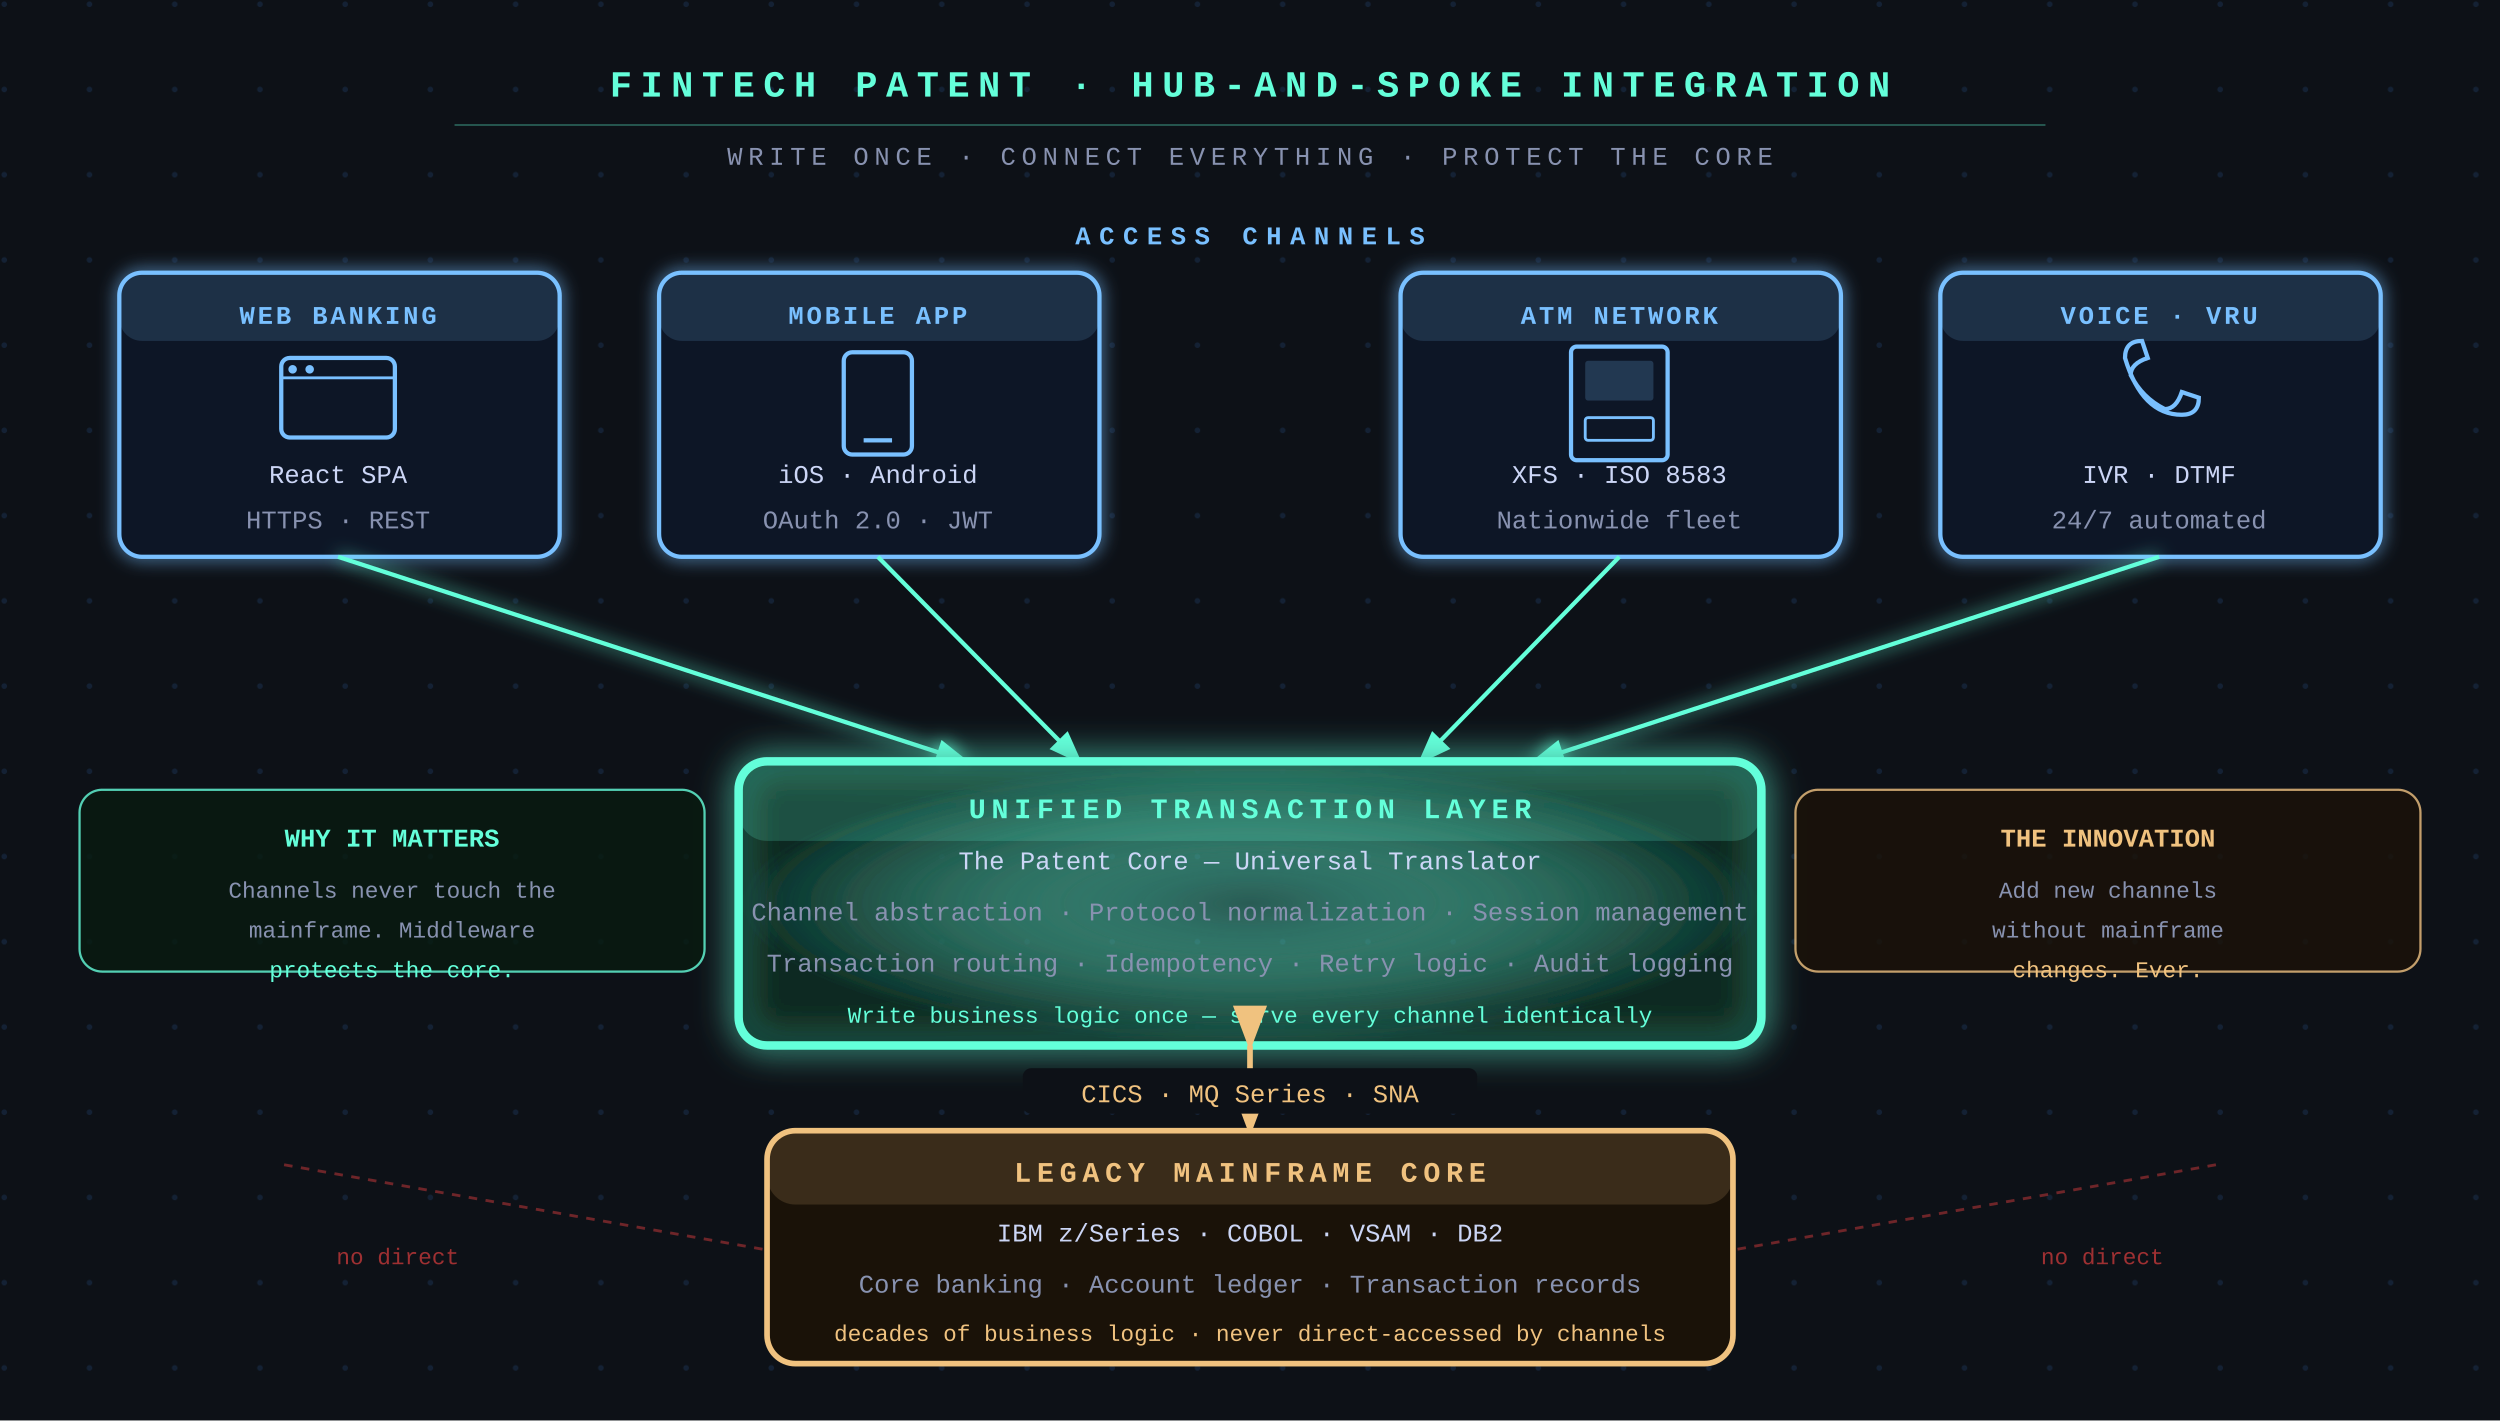
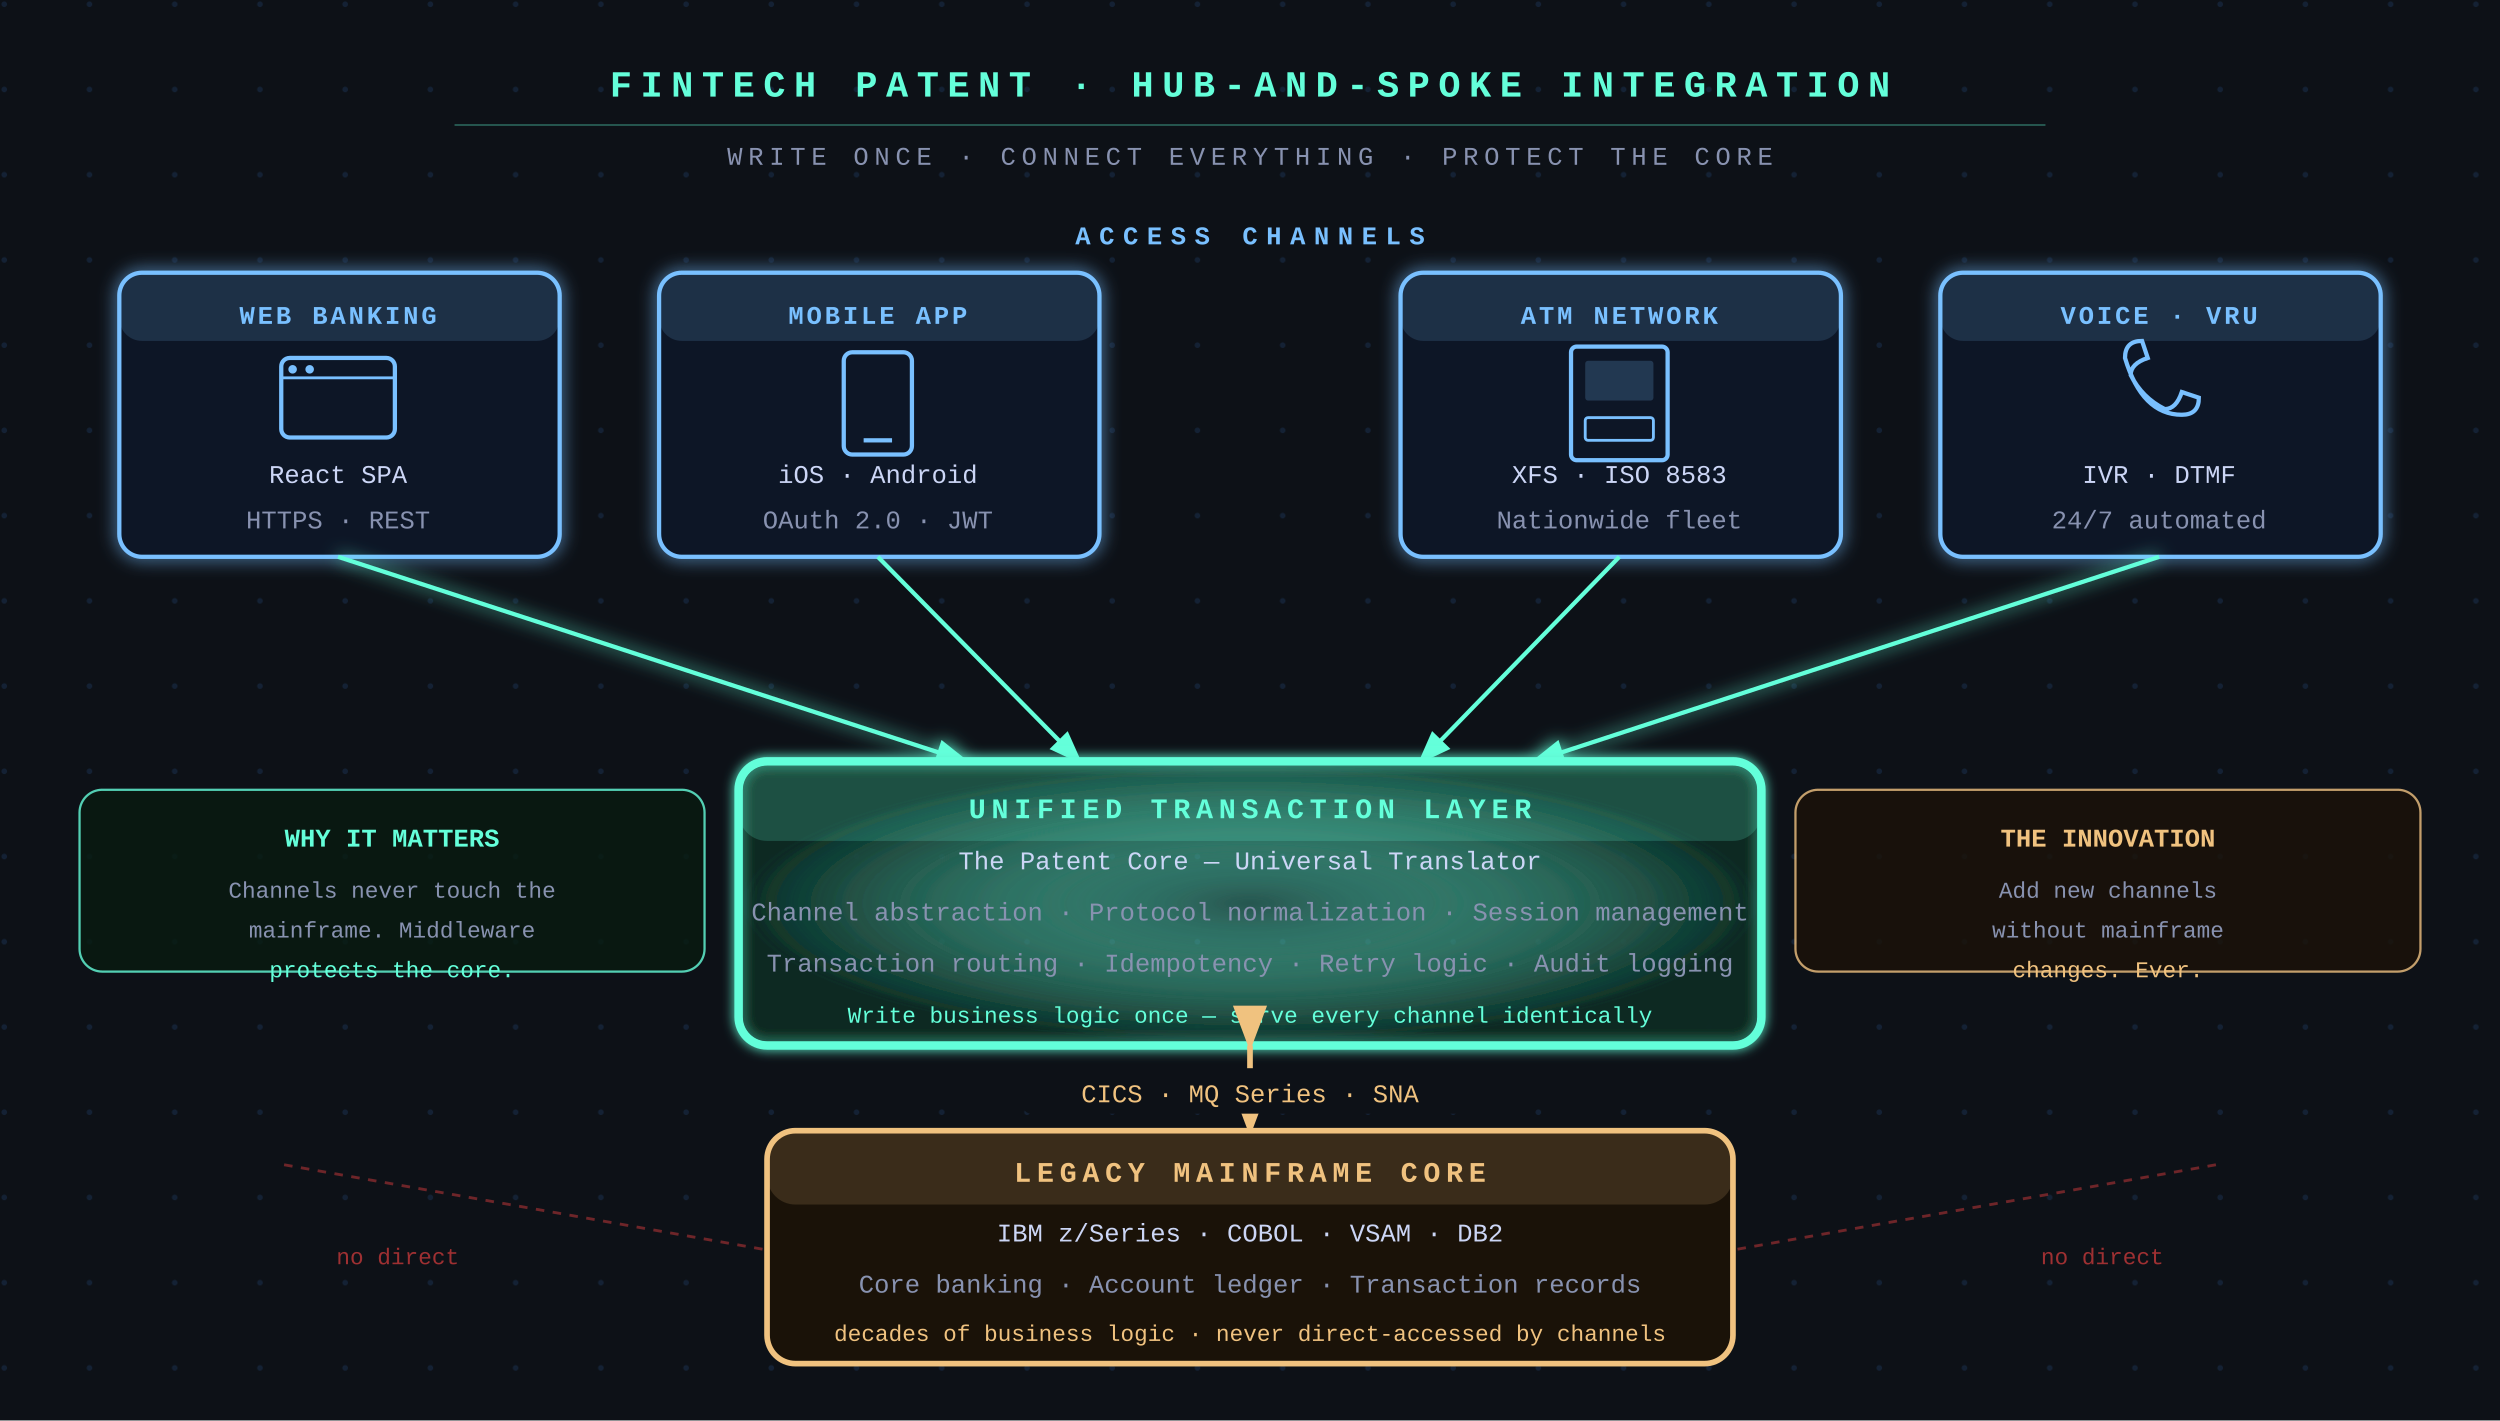
<svg xmlns="http://www.w3.org/2000/svg" viewBox="0 0 880 500" width="880" height="500" font-family="'Courier New', Courier, monospace">
  <defs>
    <pattern id="dots" x="0" y="0" width="30" height="30" patternUnits="userSpaceOnUse">
      <circle cx="1.5" cy="1.5" r="1" fill="#1e3a5f" opacity="0.4" />
    </pattern>
    <marker id="arr-teal" markerWidth="8" markerHeight="8" refX="7" refY="3" orient="auto" markerUnits="strokeWidth">
      <path d="M0,0 L0,6 L8,3 z" fill="#64ffda" />
    </marker>
    <marker id="arr-gold" markerWidth="8" markerHeight="8" refX="7" refY="3" orient="auto" markerUnits="strokeWidth">
      <path d="M0,0 L0,6 L8,3 z" fill="#f0c27f" />
    </marker>
    <marker id="arr-gold-rev" markerWidth="8" markerHeight="8" refX="1" refY="3" orient="auto-start-reverse" markerUnits="strokeWidth">
      <path d="M0,3 L8,0 L8,6 z" fill="#f0c27f" />
    </marker>
    <filter id="glow-patent" x="-35%" y="-35%" width="170%" height="170%">
-       <feGaussianBlur stdDeviation="6" result="blur" />
+       <feGaussianBlur stdDeviation="2" result="blur" />
      <feMerge>
        <feMergeNode in="blur" />
        <feMergeNode in="SourceGraphic" />
      </feMerge>
    </filter>
    <filter id="glow-subtle" x="-20%" y="-20%" width="140%" height="140%">
      <feGaussianBlur stdDeviation="3" result="blur" />
      <feMerge>
        <feMergeNode in="blur" />
        <feMergeNode in="SourceGraphic" />
      </feMerge>
    </filter>
    <radialGradient id="mw-grad" cx="50%" cy="50%" r="50%">
      <stop offset="0%" stop-color="#64ffda" stop-opacity="0.15" />
      <stop offset="100%" stop-color="#0d2a22" stop-opacity="0.8" />
    </radialGradient>
  </defs>
  <rect width="880" height="500" fill="#0d1117" />
  <rect width="880" height="500" fill="url(#dots)" />
  <text x="440" y="34" text-anchor="middle" font-size="13" font-weight="bold" fill="#64ffda" letter-spacing="3">FINTECH PATENT · HUB-AND-SPOKE INTEGRATION</text>
  <line x1="160" y1="44" x2="720" y2="44" stroke="#64ffda" stroke-width="0.5" opacity="0.4" />
  <text x="440" y="58" text-anchor="middle" font-size="9" fill="#8892b0" letter-spacing="2">WRITE ONCE · CONNECT EVERYTHING · PROTECT THE CORE</text>
  <text x="440" y="86" text-anchor="middle" font-size="9" fill="#79c0ff" letter-spacing="3" font-weight="bold">ACCESS CHANNELS</text>
  <rect x="42" y="96" width="155" height="100" rx="8" fill="#0a1628" stroke="#79c0ff" stroke-width="1.5" filter="url(#glow-subtle)" />
  <rect x="42" y="96" width="155" height="24" rx="8" fill="#79c0ff" opacity="0.15" />
  <text x="119" y="114" text-anchor="middle" font-size="9" fill="#79c0ff" letter-spacing="1" font-weight="bold">WEB BANKING</text>
  <rect x="99" y="126" rx="3" width="40" height="28" fill="none" stroke="#79c0ff" stroke-width="1.5" />
  <line x1="99" y1="133" x2="139" y2="133" stroke="#79c0ff" stroke-width="1" />
  <circle cx="103" cy="130" r="1.5" fill="#79c0ff" />
  <circle cx="109" cy="130" r="1.5" fill="#79c0ff" />
  <text x="119" y="170" text-anchor="middle" font-size="9" fill="#ccd6f6">React SPA</text>
  <text x="119" y="186" text-anchor="middle" font-size="9" fill="#8892b0">HTTPS · REST</text>
  <rect x="232" y="96" width="155" height="100" rx="8" fill="#0a1628" stroke="#79c0ff" stroke-width="1.5" filter="url(#glow-subtle)" />
  <rect x="232" y="96" width="155" height="24" rx="8" fill="#79c0ff" opacity="0.15" />
  <text x="309" y="114" text-anchor="middle" font-size="9" fill="#79c0ff" letter-spacing="1" font-weight="bold">MOBILE APP</text>
  <rect x="297" y="124" rx="3" width="24" height="36" fill="none" stroke="#79c0ff" stroke-width="1.5" />
  <line x1="304" y1="155" x2="314" y2="155" stroke="#79c0ff" stroke-width="1.5" />
  <text x="309" y="170" text-anchor="middle" font-size="9" fill="#ccd6f6">iOS · Android</text>
  <text x="309" y="186" text-anchor="middle" font-size="9" fill="#8892b0">OAuth 2.0 · JWT</text>
  <rect x="493" y="96" width="155" height="100" rx="8" fill="#0a1628" stroke="#79c0ff" stroke-width="1.5" filter="url(#glow-subtle)" />
  <rect x="493" y="96" width="155" height="24" rx="8" fill="#79c0ff" opacity="0.15" />
  <text x="570" y="114" text-anchor="middle" font-size="9" fill="#79c0ff" letter-spacing="1" font-weight="bold">ATM NETWORK</text>
  <rect x="553" y="122" rx="2" width="34" height="40" fill="none" stroke="#79c0ff" stroke-width="1.5" />
  <rect x="558" y="127" rx="1" width="24" height="14" fill="#79c0ff" opacity="0.2" />
  <rect x="558" y="147" rx="1" width="24" height="8" fill="none" stroke="#79c0ff" stroke-width="1" />
  <text x="570" y="170" text-anchor="middle" font-size="9" fill="#ccd6f6">XFS · ISO 8583</text>
  <text x="570" y="186" text-anchor="middle" font-size="9" fill="#8892b0">Nationwide fleet</text>
  <rect x="683" y="96" width="155" height="100" rx="8" fill="#0a1628" stroke="#79c0ff" stroke-width="1.5" filter="url(#glow-subtle)" />
  <rect x="683" y="96" width="155" height="24" rx="8" fill="#79c0ff" opacity="0.15" />
  <text x="760" y="114" text-anchor="middle" font-size="9" fill="#79c0ff" letter-spacing="1" font-weight="bold">VOICE · VRU</text>
  <path d="M748,126 Q748,120 754,120 L756,126 Q750,128 750,132 Q754,140 762,144 Q766,144 768,138 L774,140 Q774,146 768,146 Q754,146 748,126 Z" fill="none" stroke="#79c0ff" stroke-width="1.5" />
  <text x="760" y="170" text-anchor="middle" font-size="9" fill="#ccd6f6">IVR · DTMF</text>
  <text x="760" y="186" text-anchor="middle" font-size="9" fill="#8892b0">24/7 automated</text>
  <line x1="119" y1="196" x2="340" y2="268" stroke="#64ffda" stroke-width="1.5" marker-end="url(#arr-teal)" filter="url(#glow-subtle)" />
  <line x1="309" y1="196" x2="380" y2="268" stroke="#64ffda" stroke-width="1.5" marker-end="url(#arr-teal)" />
  <line x1="570" y1="196" x2="500" y2="268" stroke="#64ffda" stroke-width="1.5" marker-end="url(#arr-teal)" />
  <line x1="760" y1="196" x2="540" y2="268" stroke="#64ffda" stroke-width="1.5" marker-end="url(#arr-teal)" filter="url(#glow-subtle)" />
  <rect x="260" y="268" width="360" height="100" rx="10" fill="url(#mw-grad)" stroke="#64ffda" stroke-width="3" filter="url(#glow-patent)" />
  <rect x="260" y="268" width="360" height="28" rx="10" fill="#64ffda" opacity="0.18" />
  <text x="440" y="288" text-anchor="middle" font-size="10" fill="#64ffda" letter-spacing="2" font-weight="bold">UNIFIED TRANSACTION LAYER</text>
  <text x="440" y="306" text-anchor="middle" font-size="9" fill="#ccd6f6">The Patent Core — Universal Translator</text>
  <text x="440" y="324" text-anchor="middle" font-size="9" fill="#8892b0">Channel abstraction · Protocol normalization · Session management</text>
  <text x="440" y="342" text-anchor="middle" font-size="9" fill="#8892b0">Transaction routing · Idempotency · Retry logic · Audit logging</text>
  <text x="440" y="360" text-anchor="middle" font-size="8" fill="#64ffda">Write business logic once — serve every channel identically</text>
  <line x1="440" y1="368" x2="440" y2="398" stroke="#f0c27f" stroke-width="2" marker-start="url(#arr-gold-rev)" marker-end="url(#arr-gold)" />
  <rect x="360" y="376" width="160" height="16" rx="3" fill="#0d1117" />
  <text x="440" y="388" text-anchor="middle" font-size="9" fill="#f0c27f">CICS · MQ Series · SNA</text>
  <rect x="270" y="398" width="340" height="82" rx="10" fill="#1a1208" stroke="#f0c27f" stroke-width="2" />
  <rect x="270" y="398" width="340" height="26" rx="10" fill="#f0c27f" opacity="0.15" />
  <text x="440" y="416" text-anchor="middle" font-size="10" fill="#f0c27f" letter-spacing="2" font-weight="bold">LEGACY MAINFRAME CORE</text>
  <text x="440" y="437" text-anchor="middle" font-size="9" fill="#ccd6f6">IBM z/Series · COBOL · VSAM · DB2</text>
  <text x="440" y="455" text-anchor="middle" font-size="9" fill="#8892b0">Core banking · Account ledger · Transaction records</text>
  <text x="440" y="472" text-anchor="middle" font-size="8" fill="#f0c27f">decades of business logic · never direct-accessed by channels</text>
  <line x1="100" y1="410" x2="270" y2="440" stroke="#ff4444" stroke-width="1" stroke-dasharray="3,3" opacity="0.4" />
  <text x="140" y="445" text-anchor="middle" font-size="8" fill="#ff4444" opacity="0.6">no direct</text>
  <line x1="780" y1="410" x2="610" y2="440" stroke="#ff4444" stroke-width="1" stroke-dasharray="3,3" opacity="0.4" />
  <text x="740" y="445" text-anchor="middle" font-size="8" fill="#ff4444" opacity="0.6">no direct</text>
  <rect x="28" y="278" width="220" height="64" rx="8" fill="#071a0f" stroke="#64ffda" stroke-width="0.8" opacity="0.8" />
  <text x="138" y="298" text-anchor="middle" font-size="9" fill="#64ffda" font-weight="bold">WHY IT MATTERS</text>
  <text x="138" y="316" text-anchor="middle" font-size="8" fill="#8892b0">Channels never touch the</text>
  <text x="138" y="330" text-anchor="middle" font-size="8" fill="#8892b0">mainframe. Middleware</text>
  <text x="138" y="344" text-anchor="middle" font-size="8" fill="#64ffda">protects the core.</text>
  <rect x="632" y="278" width="220" height="64" rx="8" fill="#1a1208" stroke="#f0c27f" stroke-width="0.8" opacity="0.8" />
  <text x="742" y="298" text-anchor="middle" font-size="9" fill="#f0c27f" font-weight="bold">THE INNOVATION</text>
  <text x="742" y="316" text-anchor="middle" font-size="8" fill="#8892b0">Add new channels</text>
  <text x="742" y="330" text-anchor="middle" font-size="8" fill="#8892b0">without mainframe</text>
  <text x="742" y="344" text-anchor="middle" font-size="8" fill="#f0c27f">changes. Ever.</text>
</svg>
